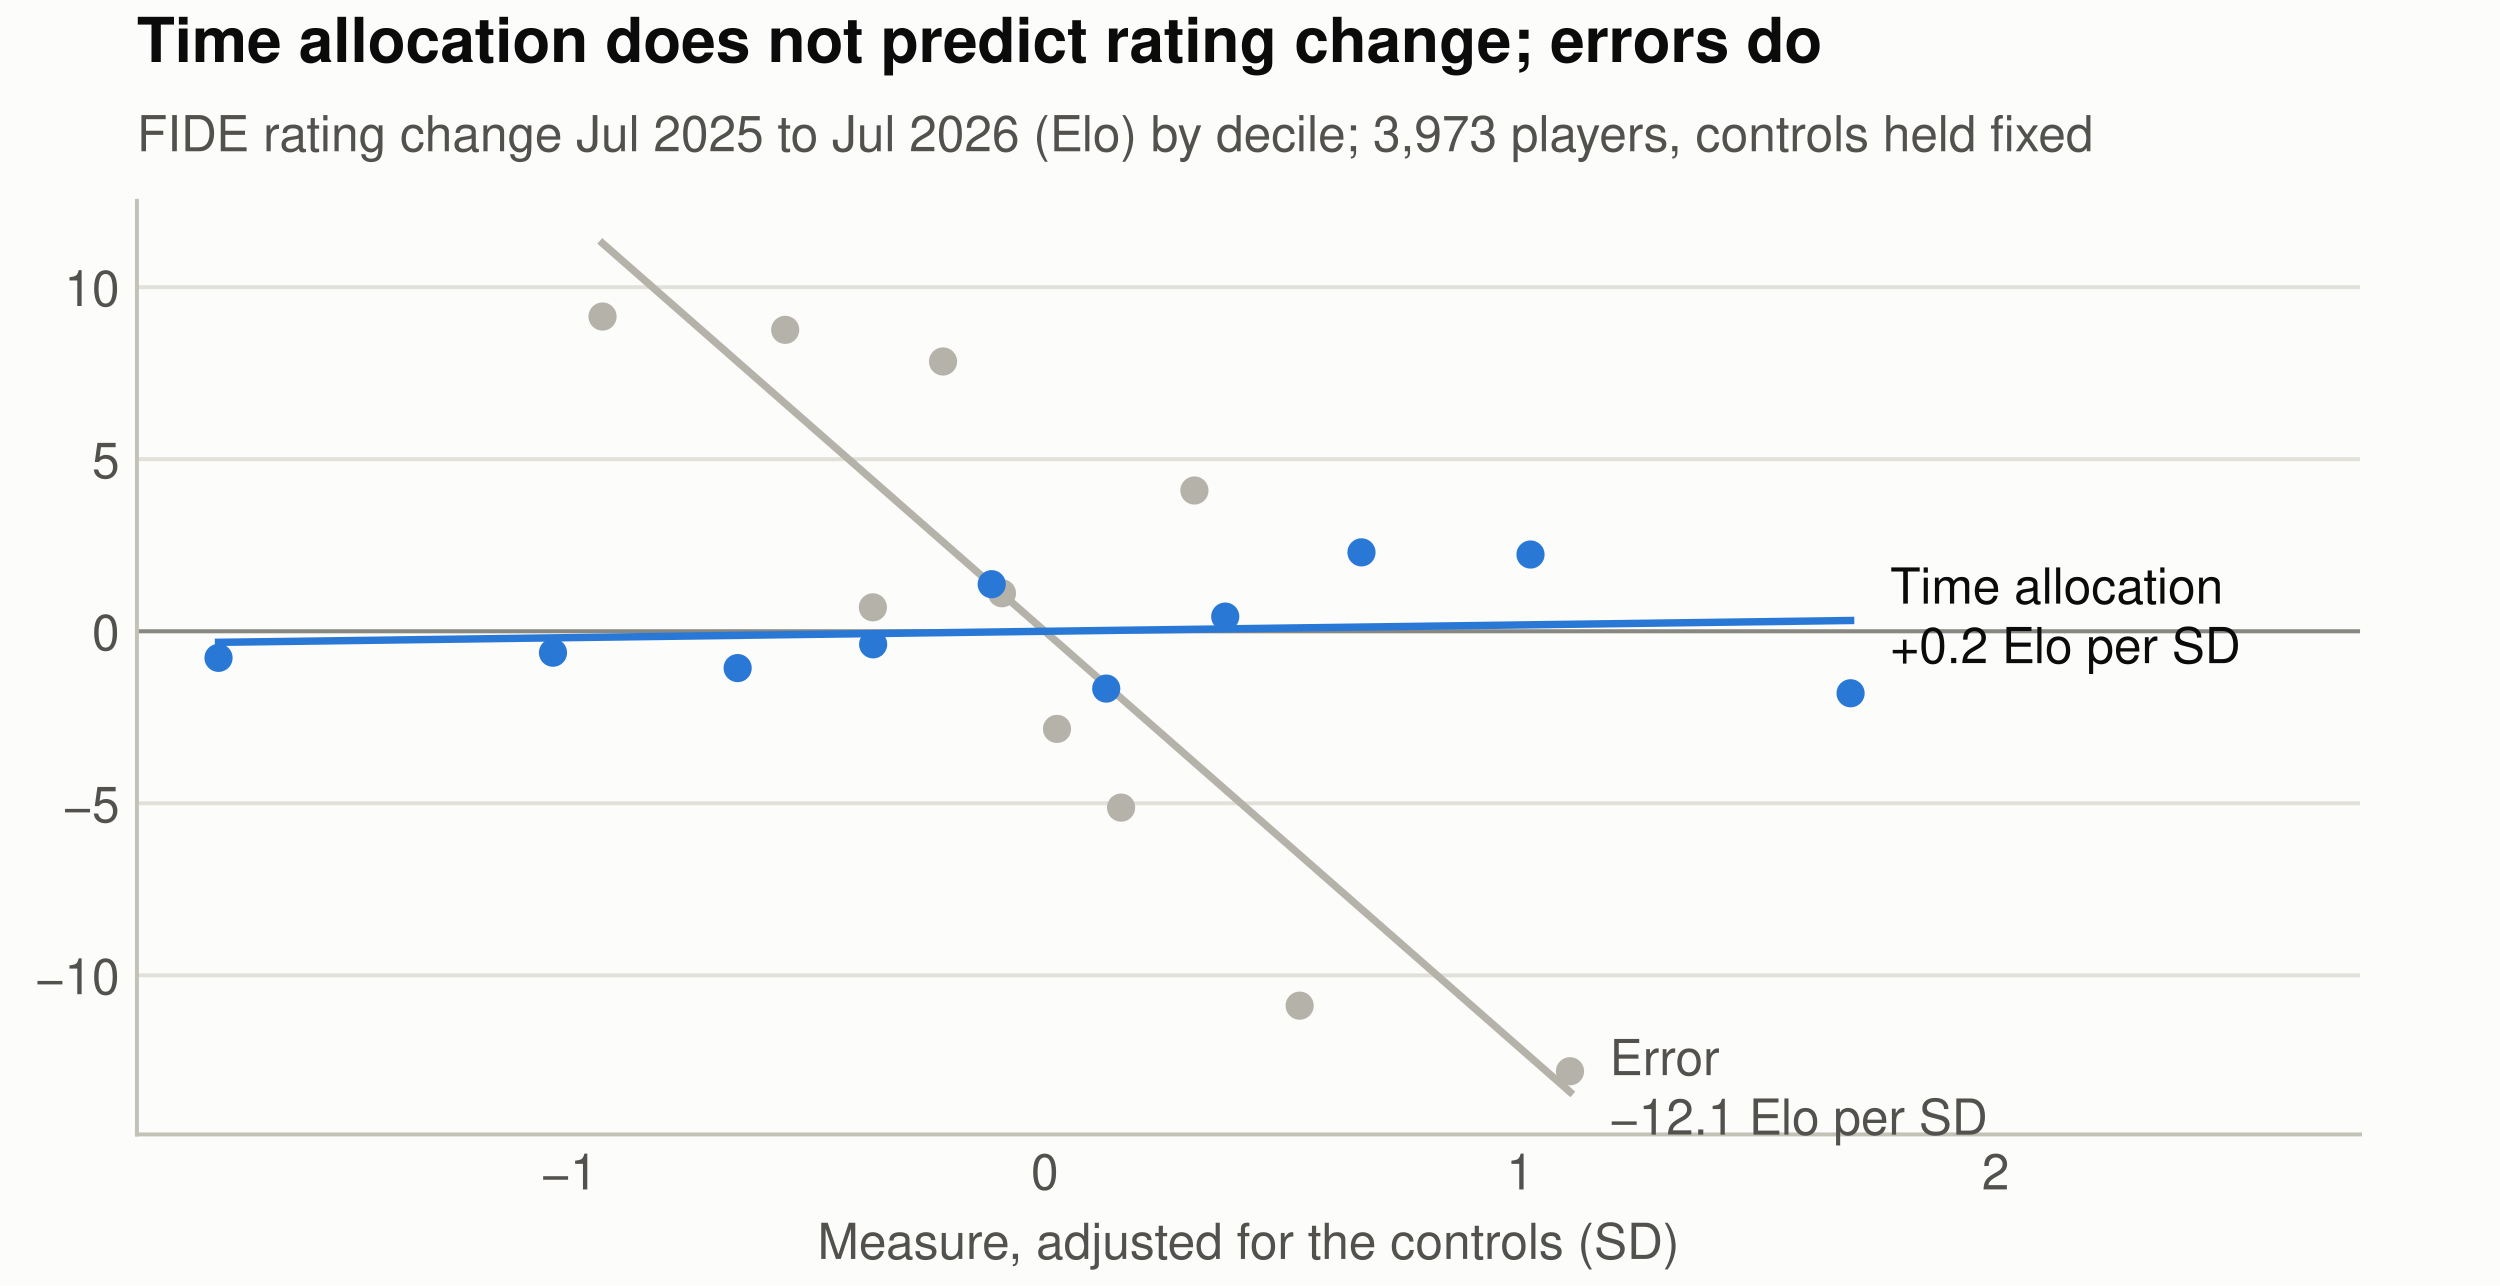
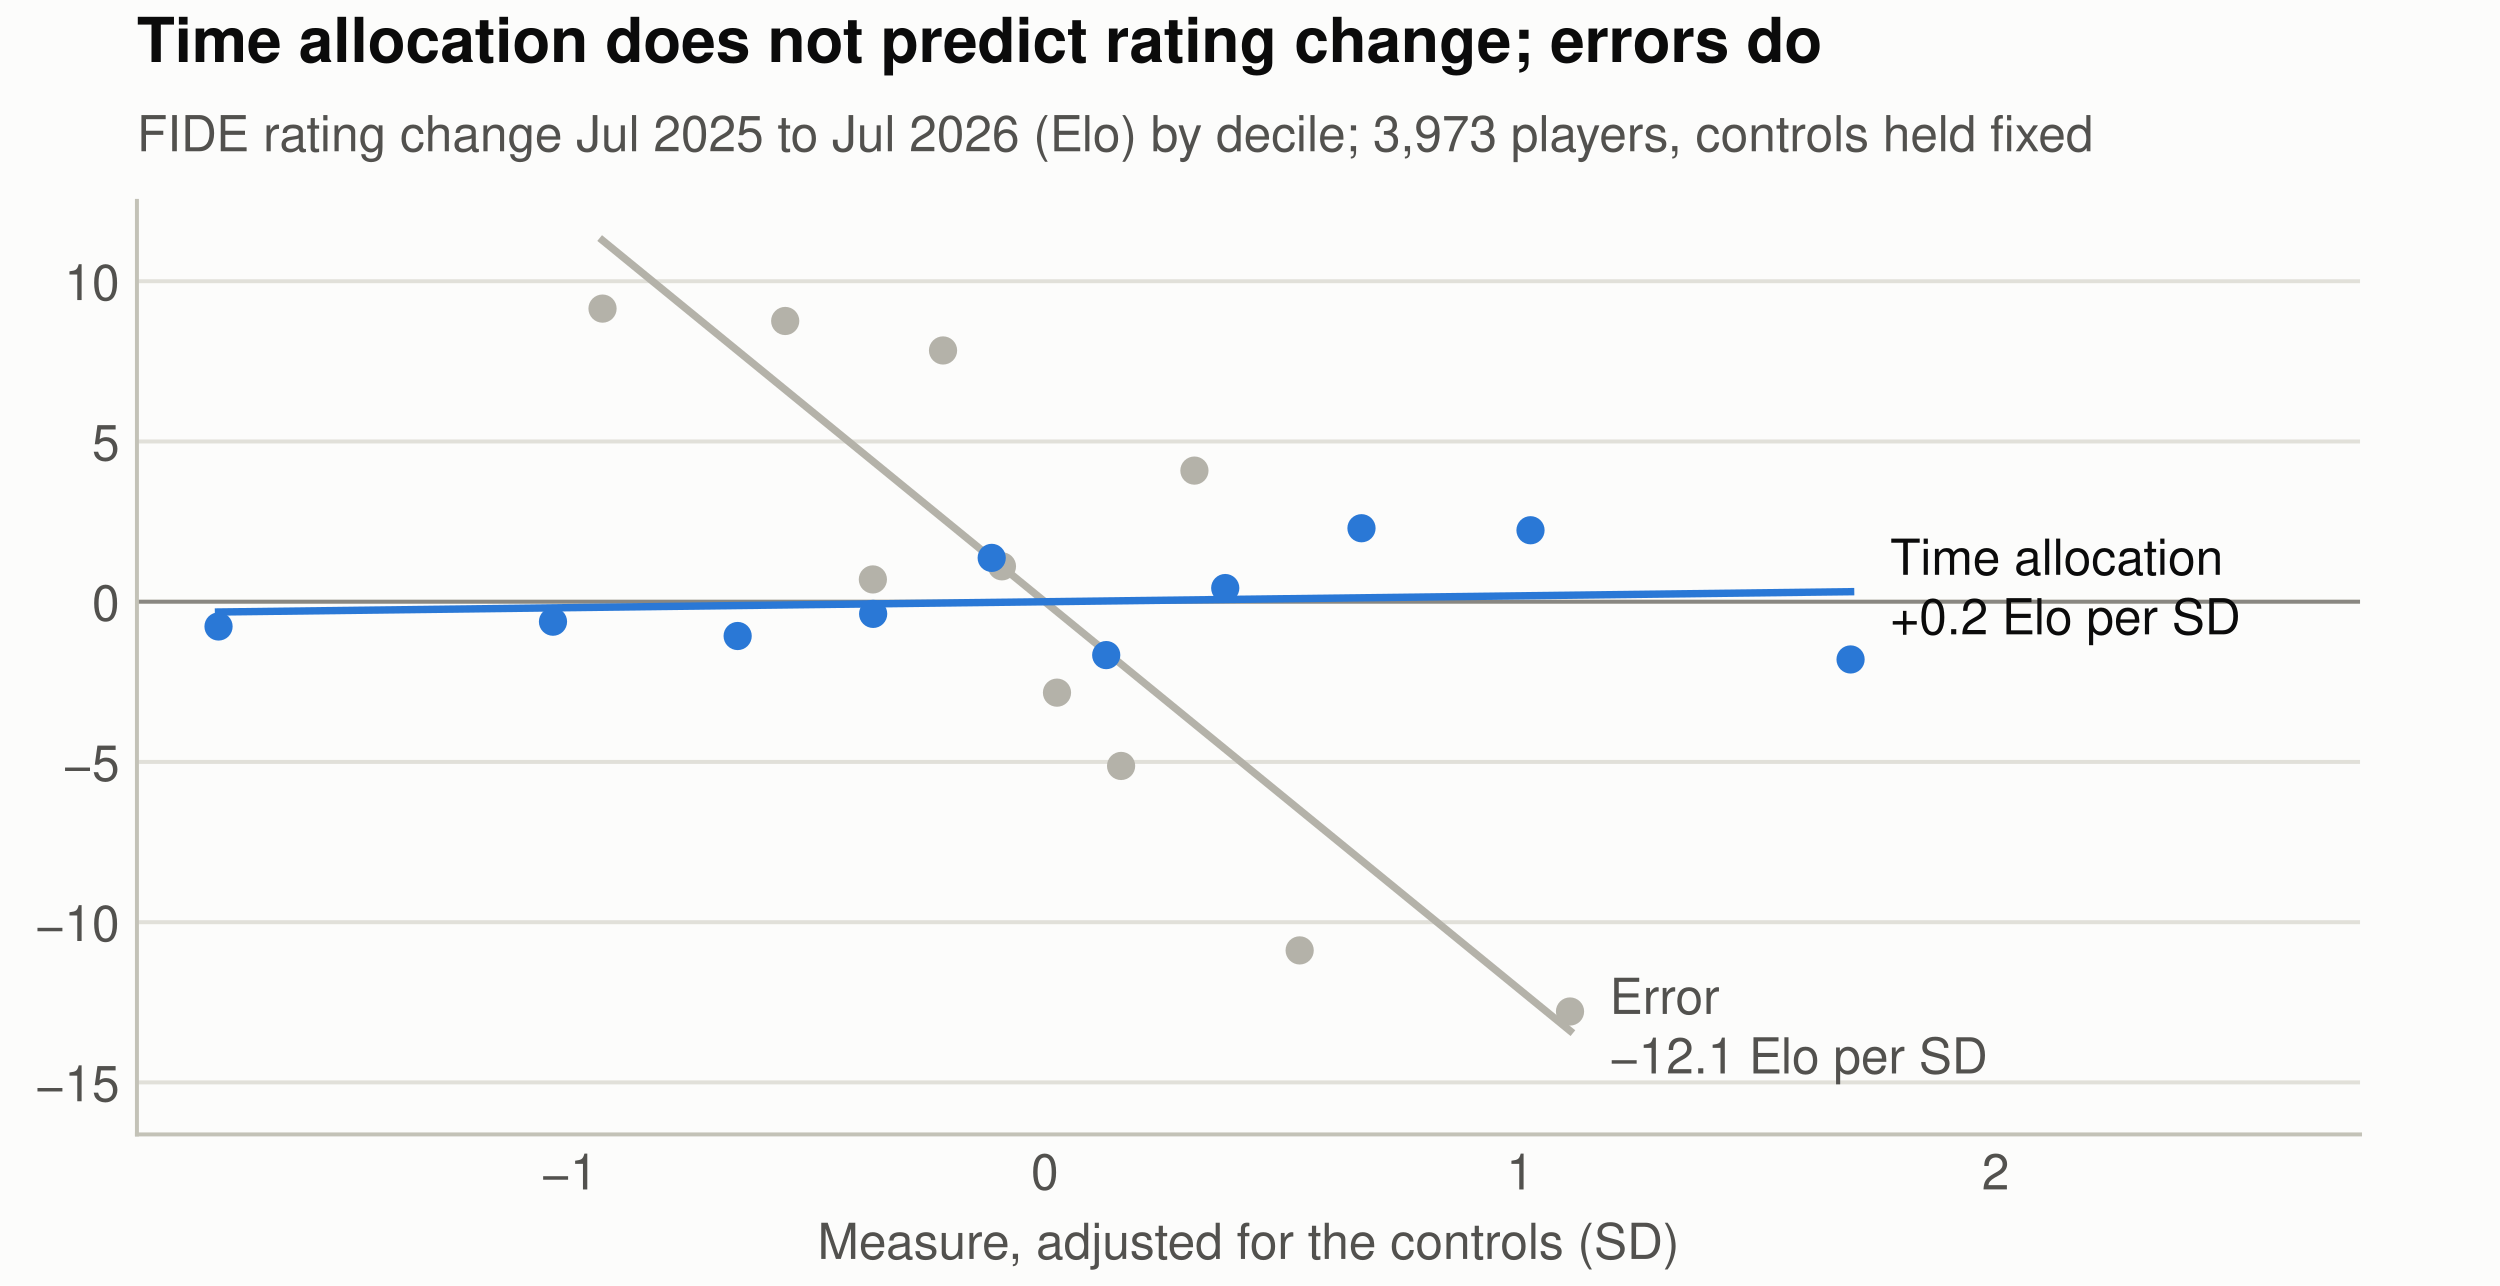
<svg xmlns="http://www.w3.org/2000/svg" xmlns:xlink="http://www.w3.org/1999/xlink" width="504pt" height="259.2pt" viewBox="0 0 504 259.2" version="1.1">
  <defs>
    <style type="text/css">*{stroke-linejoin: round; stroke-linecap: butt}</style>
  </defs>
  <g id="figure_1">
    <g id="patch_1">
      <path d="M 0 259.2  L 504 259.2  L 504 0  L 0 0  z " style="fill: #fcfcfb" />
    </g>
    <g id="axes_1">
      <g id="patch_2">
        <path d="M 27.605 228.699  L 475.782 228.699  L 475.782 40.498  L 27.605 40.498  z " style="fill: #fcfcfb" />
      </g>
      <g id="matplotlib.axis_1">
        <g id="xtick_1">
          <g id="line2d_1" />
          <g id="text_1">
            <text style="font-size: 10px; font-family: 'Helvetica', 'Arial', 'DejaVu Sans', sans-serif; text-anchor: middle; fill: #52514e" x="114.79" y="239.797" transform="rotate(-0 114.7899 239.7966)">−1</text>
          </g>
        </g>
        <g id="xtick_2">
          <g id="line2d_2" />
          <g id="text_2">
            <text style="font-size: 10px; font-family: 'Helvetica', 'Arial', 'DejaVu Sans', sans-serif; text-anchor: middle; fill: #52514e" x="210.629" y="239.797" transform="rotate(-0 210.6289 239.7966)">0</text>
          </g>
        </g>
        <g id="xtick_3">
          <g id="line2d_3" />
          <g id="text_3">
            <text style="font-size: 10px; font-family: 'Helvetica', 'Arial', 'DejaVu Sans', sans-serif; text-anchor: middle; fill: #52514e" x="306.468" y="239.797" transform="rotate(-0 306.4679 239.7966)">1</text>
          </g>
        </g>
        <g id="xtick_4">
          <g id="line2d_4" />
          <g id="text_4">
            <text style="font-size: 10px; font-family: 'Helvetica', 'Arial', 'DejaVu Sans', sans-serif; text-anchor: middle; fill: #52514e" x="402.307" y="239.797" transform="rotate(-0 402.3069 239.7966)">2</text>
          </g>
        </g>
        <g id="text_5">
          <text style="font-size: 10px; font-family: 'Helvetica', 'Arial', 'DejaVu Sans', sans-serif; text-anchor: middle; fill: #52514e" x="251.694" y="253.797" transform="rotate(-0 251.6935 253.7974)">Measure, adjusted for the controls (SD)</text>
        </g>
      </g>
      <g id="matplotlib.axis_2">
        <g id="ytick_1">
          <g id="line2d_5">
-             <path d="M 27.605 196.631  L 475.782 196.631  " clip-path="url(#p6462807321)" style="fill: none; stroke: #e1e0d9; stroke-width: 0.8; stroke-linecap: square" />
+             <path d="M 27.605 218.215  L 475.782 218.215  " clip-path="url(#p6462807321)" style="fill: none; stroke: #e1e0d9; stroke-width: 0.8; stroke-linecap: square" />
          </g>
          <g id="line2d_6" />
          <g id="text_6">
-             <text style="font-size: 10px; font-family: 'Helvetica', 'Arial', 'DejaVu Sans', sans-serif; text-anchor: end; fill: #52514e" x="24.105" y="200.43" transform="rotate(-0 24.10493 200.4303)">−10</text>
+             <text style="font-size: 10px; font-family: 'Helvetica', 'Arial', 'DejaVu Sans', sans-serif; text-anchor: end; fill: #52514e" x="24.105" y="222.014" transform="rotate(-0 24.10493 222.0138)">−15</text>
          </g>
        </g>
        <g id="ytick_2">
          <g id="line2d_7">
-             <path d="M 27.605 161.947  L 475.782 161.947  " clip-path="url(#p6462807321)" style="fill: none; stroke: #e1e0d9; stroke-width: 0.8; stroke-linecap: square" />
+             <path d="M 27.605 185.912  L 475.782 185.912  " clip-path="url(#p6462807321)" style="fill: none; stroke: #e1e0d9; stroke-width: 0.8; stroke-linecap: square" />
          </g>
          <g id="line2d_8" />
          <g id="text_7">
-             <text style="font-size: 10px; font-family: 'Helvetica', 'Arial', 'DejaVu Sans', sans-serif; text-anchor: end; fill: #52514e" x="24.105" y="165.746" transform="rotate(-0 24.10493 165.7458)">−5</text>
+             <text style="font-size: 10px; font-family: 'Helvetica', 'Arial', 'DejaVu Sans', sans-serif; text-anchor: end; fill: #52514e" x="24.105" y="189.711" transform="rotate(-0 24.10493 189.7107)">−10</text>
          </g>
        </g>
        <g id="ytick_3">
          <g id="line2d_9">
-             <path d="M 27.605 127.262  L 475.782 127.262  " clip-path="url(#p6462807321)" style="fill: none; stroke: #e1e0d9; stroke-width: 0.8; stroke-linecap: square" />
+             <path d="M 27.605 153.609  L 475.782 153.609  " clip-path="url(#p6462807321)" style="fill: none; stroke: #e1e0d9; stroke-width: 0.8; stroke-linecap: square" />
          </g>
          <g id="line2d_10" />
          <g id="text_8">
-             <text style="font-size: 10px; font-family: 'Helvetica', 'Arial', 'DejaVu Sans', sans-serif; text-anchor: end; fill: #52514e" x="24.105" y="131.061" transform="rotate(-0 24.10493 131.0613)">0</text>
+             <text style="font-size: 10px; font-family: 'Helvetica', 'Arial', 'DejaVu Sans', sans-serif; text-anchor: end; fill: #52514e" x="24.105" y="157.407" transform="rotate(-0 24.10493 157.4075)">−5</text>
          </g>
        </g>
        <g id="ytick_4">
          <g id="line2d_11">
-             <path d="M 27.605 92.578  L 475.782 92.578  " clip-path="url(#p6462807321)" style="fill: none; stroke: #e1e0d9; stroke-width: 0.8; stroke-linecap: square" />
+             <path d="M 27.605 121.305  L 475.782 121.305  " clip-path="url(#p6462807321)" style="fill: none; stroke: #e1e0d9; stroke-width: 0.8; stroke-linecap: square" />
          </g>
          <g id="line2d_12" />
          <g id="text_9">
-             <text style="font-size: 10px; font-family: 'Helvetica', 'Arial', 'DejaVu Sans', sans-serif; text-anchor: end; fill: #52514e" x="24.105" y="96.377" transform="rotate(-0 24.10493 96.37675)">5</text>
+             <text style="font-size: 10px; font-family: 'Helvetica', 'Arial', 'DejaVu Sans', sans-serif; text-anchor: end; fill: #52514e" x="24.105" y="125.104" transform="rotate(-0 24.10493 125.1043)">0</text>
          </g>
        </g>
        <g id="ytick_5">
          <g id="line2d_13">
-             <path d="M 27.605 57.893  L 475.782 57.893  " clip-path="url(#p6462807321)" style="fill: none; stroke: #e1e0d9; stroke-width: 0.8; stroke-linecap: square" />
+             <path d="M 27.605 89.002  L 475.782 89.002  " clip-path="url(#p6462807321)" style="fill: none; stroke: #e1e0d9; stroke-width: 0.8; stroke-linecap: square" />
          </g>
          <g id="line2d_14" />
          <g id="text_10">
-             <text style="font-size: 10px; font-family: 'Helvetica', 'Arial', 'DejaVu Sans', sans-serif; text-anchor: end; fill: #52514e" x="24.105" y="61.692" transform="rotate(-0 24.10493 61.69224)">10</text>
+             <text style="font-size: 10px; font-family: 'Helvetica', 'Arial', 'DejaVu Sans', sans-serif; text-anchor: end; fill: #52514e" x="24.105" y="92.801" transform="rotate(-0 24.10493 92.80113)">5</text>
+           </g>
+         </g>
+         <g id="ytick_6">
+           <g id="line2d_15">
+             <path d="M 27.605 56.699  L 475.782 56.699  " clip-path="url(#p6462807321)" style="fill: none; stroke: #e1e0d9; stroke-width: 0.8; stroke-linecap: square" />
+           </g>
+           <g id="line2d_16" />
+           <g id="text_11">
+             <text style="font-size: 10px; font-family: 'Helvetica', 'Arial', 'DejaVu Sans', sans-serif; text-anchor: end; fill: #52514e" x="24.105" y="60.498" transform="rotate(-0 24.10493 60.49795)">10</text>
          </g>
        </g>
      </g>
-       <g id="line2d_15">
-         <path d="M 27.605 127.262  L 475.782 127.262  " clip-path="url(#p6462807321)" style="fill: none; stroke: #898781; stroke-width: 0.8; stroke-linecap: square" />
+       <g id="line2d_17">
+         <path d="M 27.605 121.305  L 475.782 121.305  " clip-path="url(#p6462807321)" style="fill: none; stroke: #898781; stroke-width: 0.8; stroke-linecap: square" />
      </g>
-       <g id="line2d_16">
-         <path d="M 121.47 49.053  L 316.515 220.144  " clip-path="url(#p6462807321)" style="fill: none; stroke: #b4b2a9; stroke-width: 1.5; stroke-linecap: square" />
+       <g id="line2d_18">
+         <path d="M 121.47 48.466  L 316.515 207.81  " clip-path="url(#p6462807321)" style="fill: none; stroke: #b4b2a9; stroke-width: 1.5; stroke-linecap: square" />
      </g>
-       <g id="line2d_17">
-         <path d="M 44.056 129.489  L 373.076 125.091  " clip-path="url(#p6462807321)" style="fill: none; stroke: #2a78d6; stroke-width: 1.5; stroke-linecap: square" />
+       <g id="line2d_19">
+         <path d="M 44.056 123.379  L 373.076 119.284  " clip-path="url(#p6462807321)" style="fill: none; stroke: #2a78d6; stroke-width: 1.5; stroke-linecap: square" />
      </g>
      <g id="patch_3">
        <path d="M 27.605 228.699  L 27.605 40.498  " style="fill: none; stroke: #c3c2b7; stroke-width: 0.8; stroke-linejoin: miter; stroke-linecap: square" />
      </g>
      <g id="patch_4">
        <path d="M 27.605 228.699  L 475.782 228.699  " style="fill: none; stroke: #c3c2b7; stroke-width: 0.8; stroke-linejoin: miter; stroke-linecap: square" />
      </g>
-       <g id="text_11">
+       <g id="text_12">
        <text style="font-size: 10px; font-family: 'Helvetica', 'Arial', 'DejaVu Sans', sans-serif; text-anchor: start; fill: #52514e" x="27.605" y="30.498" transform="rotate(-0 27.60493 30.49829)">FIDE rating change Jul 2025 to Jul 2026 (Elo) by decile; 3,973 players, controls held fixed</text>
      </g>
      <g id="PathCollection_1">
        <defs>
          <path id="m10d25ca4ab" d="M 0 2.345  C 0.622 2.345 1.219 2.098 1.658 1.658  C 2.098 1.219 2.345 0.622 2.345 0  C 2.345 -0.622 2.098 -1.219 1.658 -1.658  C 1.219 -2.098 0.622 -2.345 0 -2.345  C -0.622 -2.345 -1.219 -2.098 -1.658 -1.658  C -2.098 -1.219 -2.345 -0.622 -2.345 0  C -2.345 0.622 -2.098 1.219 -1.658 1.658  C -1.219 2.098 -0.622 2.345 0 2.345  z " style="stroke: #b4b2a9" />
        </defs>
        <g clip-path="url(#p6462807321)">
-           <use xlink:href="#m10d25ca4ab" x="121.47" y="63.816" style="fill: #b4b2a9; stroke: #b4b2a9" />
-           <use xlink:href="#m10d25ca4ab" x="158.297" y="66.494" style="fill: #b4b2a9; stroke: #b4b2a9" />
-           <use xlink:href="#m10d25ca4ab" x="175.971" y="122.441" style="fill: #b4b2a9; stroke: #b4b2a9" />
-           <use xlink:href="#m10d25ca4ab" x="190.115" y="72.876" style="fill: #b4b2a9; stroke: #b4b2a9" />
-           <use xlink:href="#m10d25ca4ab" x="201.991" y="119.603" style="fill: #b4b2a9; stroke: #b4b2a9" />
-           <use xlink:href="#m10d25ca4ab" x="213.09" y="146.948" style="fill: #b4b2a9; stroke: #b4b2a9" />
-           <use xlink:href="#m10d25ca4ab" x="226.012" y="162.813" style="fill: #b4b2a9; stroke: #b4b2a9" />
-           <use xlink:href="#m10d25ca4ab" x="240.796" y="98.882" style="fill: #b4b2a9; stroke: #b4b2a9" />
-           <use xlink:href="#m10d25ca4ab" x="262.012" y="202.741" style="fill: #b4b2a9; stroke: #b4b2a9" />
-           <use xlink:href="#m10d25ca4ab" x="316.515" y="215.965" style="fill: #b4b2a9; stroke: #b4b2a9" />
+           <use xlink:href="#m10d25ca4ab" x="121.47" y="62.215" style="fill: #b4b2a9; stroke: #b4b2a9" />
+           <use xlink:href="#m10d25ca4ab" x="158.297" y="64.71" style="fill: #b4b2a9; stroke: #b4b2a9" />
+           <use xlink:href="#m10d25ca4ab" x="175.971" y="116.815" style="fill: #b4b2a9; stroke: #b4b2a9" />
+           <use xlink:href="#m10d25ca4ab" x="190.115" y="70.653" style="fill: #b4b2a9; stroke: #b4b2a9" />
+           <use xlink:href="#m10d25ca4ab" x="201.991" y="114.172" style="fill: #b4b2a9; stroke: #b4b2a9" />
+           <use xlink:href="#m10d25ca4ab" x="213.09" y="139.639" style="fill: #b4b2a9; stroke: #b4b2a9" />
+           <use xlink:href="#m10d25ca4ab" x="226.012" y="154.415" style="fill: #b4b2a9; stroke: #b4b2a9" />
+           <use xlink:href="#m10d25ca4ab" x="240.796" y="94.873" style="fill: #b4b2a9; stroke: #b4b2a9" />
+           <use xlink:href="#m10d25ca4ab" x="262.012" y="191.602" style="fill: #b4b2a9; stroke: #b4b2a9" />
+           <use xlink:href="#m10d25ca4ab" x="316.515" y="203.918" style="fill: #b4b2a9; stroke: #b4b2a9" />
        </g>
      </g>
-       <g id="text_12">
-         <text style="font-size: 10px; font-family: 'Helvetica', 'Arial', 'DejaVu Sans', sans-serif; fill: #52514e" transform="translate(324.5147 216.7407)">Error</text>
-         <text style="font-size: 10px; font-family: 'Helvetica', 'Arial', 'DejaVu Sans', sans-serif; fill: #52514e" transform="translate(324.5147 228.7434)">−12.1 Elo per SD</text>
+       <g id="text_13">
+         <text style="font-size: 10px; font-family: 'Helvetica', 'Arial', 'DejaVu Sans', sans-serif; fill: #52514e" transform="translate(324.5147 204.4067)">Error</text>
+         <text style="font-size: 10px; font-family: 'Helvetica', 'Arial', 'DejaVu Sans', sans-serif; fill: #52514e" transform="translate(324.5147 216.4095)">−12.1 Elo per SD</text>
      </g>
      <g id="PathCollection_2">
        <defs>
          <path id="m899ce92135" d="M 0 2.345  C 0.622 2.345 1.219 2.098 1.658 1.658  C 2.098 1.219 2.345 0.622 2.345 0  C 2.345 -0.622 2.098 -1.219 1.658 -1.658  C 1.219 -2.098 0.622 -2.345 0 -2.345  C -0.622 -2.345 -1.219 -2.098 -1.658 -1.658  C -2.098 -1.219 -2.345 -0.622 -2.345 0  C -2.345 0.622 -2.098 1.219 -1.658 1.658  C -1.219 2.098 -0.622 2.345 0 2.345  z " style="stroke: #2a78d6" />
        </defs>
        <g clip-path="url(#p6462807321)">
-           <use xlink:href="#m899ce92135" x="44.056" y="132.624" style="fill: #2a78d6; stroke: #2a78d6" />
-           <use xlink:href="#m899ce92135" x="111.482" y="131.587" style="fill: #2a78d6; stroke: #2a78d6" />
-           <use xlink:href="#m899ce92135" x="148.711" y="134.685" style="fill: #2a78d6; stroke: #2a78d6" />
-           <use xlink:href="#m899ce92135" x="176.026" y="129.897" style="fill: #2a78d6; stroke: #2a78d6" />
-           <use xlink:href="#m899ce92135" x="199.927" y="117.774" style="fill: #2a78d6; stroke: #2a78d6" />
-           <use xlink:href="#m899ce92135" x="223.014" y="138.818" style="fill: #2a78d6; stroke: #2a78d6" />
-           <use xlink:href="#m899ce92135" x="247.008" y="124.305" style="fill: #2a78d6; stroke: #2a78d6" />
-           <use xlink:href="#m899ce92135" x="274.476" y="111.357" style="fill: #2a78d6; stroke: #2a78d6" />
-           <use xlink:href="#m899ce92135" x="308.55" y="111.793" style="fill: #2a78d6; stroke: #2a78d6" />
-           <use xlink:href="#m899ce92135" x="373.076" y="139.763" style="fill: #2a78d6; stroke: #2a78d6" />
+           <use xlink:href="#m899ce92135" x="44.056" y="126.299" style="fill: #2a78d6; stroke: #2a78d6" />
+           <use xlink:href="#m899ce92135" x="111.482" y="125.333" style="fill: #2a78d6; stroke: #2a78d6" />
+           <use xlink:href="#m899ce92135" x="148.711" y="128.219" style="fill: #2a78d6; stroke: #2a78d6" />
+           <use xlink:href="#m899ce92135" x="176.026" y="123.759" style="fill: #2a78d6; stroke: #2a78d6" />
+           <use xlink:href="#m899ce92135" x="199.927" y="112.469" style="fill: #2a78d6; stroke: #2a78d6" />
+           <use xlink:href="#m899ce92135" x="223.014" y="132.068" style="fill: #2a78d6; stroke: #2a78d6" />
+           <use xlink:href="#m899ce92135" x="247.008" y="118.551" style="fill: #2a78d6; stroke: #2a78d6" />
+           <use xlink:href="#m899ce92135" x="274.476" y="106.492" style="fill: #2a78d6; stroke: #2a78d6" />
+           <use xlink:href="#m899ce92135" x="308.55" y="106.898" style="fill: #2a78d6; stroke: #2a78d6" />
+           <use xlink:href="#m899ce92135" x="373.076" y="132.947" style="fill: #2a78d6; stroke: #2a78d6" />
        </g>
      </g>
-       <g id="text_13">
-         <text style="font-size: 10px; font-family: 'Helvetica', 'Arial', 'DejaVu Sans', sans-serif; fill: #0b0b0b" transform="translate(381.076 121.6881)">Time allocation</text>
-         <text style="font-size: 10px; font-family: 'Helvetica', 'Arial', 'DejaVu Sans', sans-serif; fill: #0b0b0b" transform="translate(381.076 133.6908)">+0.2 Elo per SD</text>
+       <g id="text_14">
+         <text style="font-size: 10px; font-family: 'Helvetica', 'Arial', 'DejaVu Sans', sans-serif; fill: #0b0b0b" transform="translate(381.076 115.8802)">Time allocation</text>
+         <text style="font-size: 10px; font-family: 'Helvetica', 'Arial', 'DejaVu Sans', sans-serif; fill: #0b0b0b" transform="translate(381.076 127.8829)">+0.2 Elo per SD</text>
      </g>
-       <g id="text_14">
+       <g id="text_15">
        <text style="font-weight: 700; font-size: 12.5px; font-family: 'Helvetica', 'Arial', 'DejaVu Sans', sans-serif; text-anchor: start; fill: #0b0b0b" x="27.605" y="12.498" transform="rotate(-0 27.60493 12.49829)">Time allocation does not predict rating change; errors do</text>
      </g>
    </g>
  </g>
  <defs>
    <clipPath id="p6462807321">
      <rect x="27.605" y="40.498" width="448.177" height="188.201" />
    </clipPath>
  </defs>
</svg>
